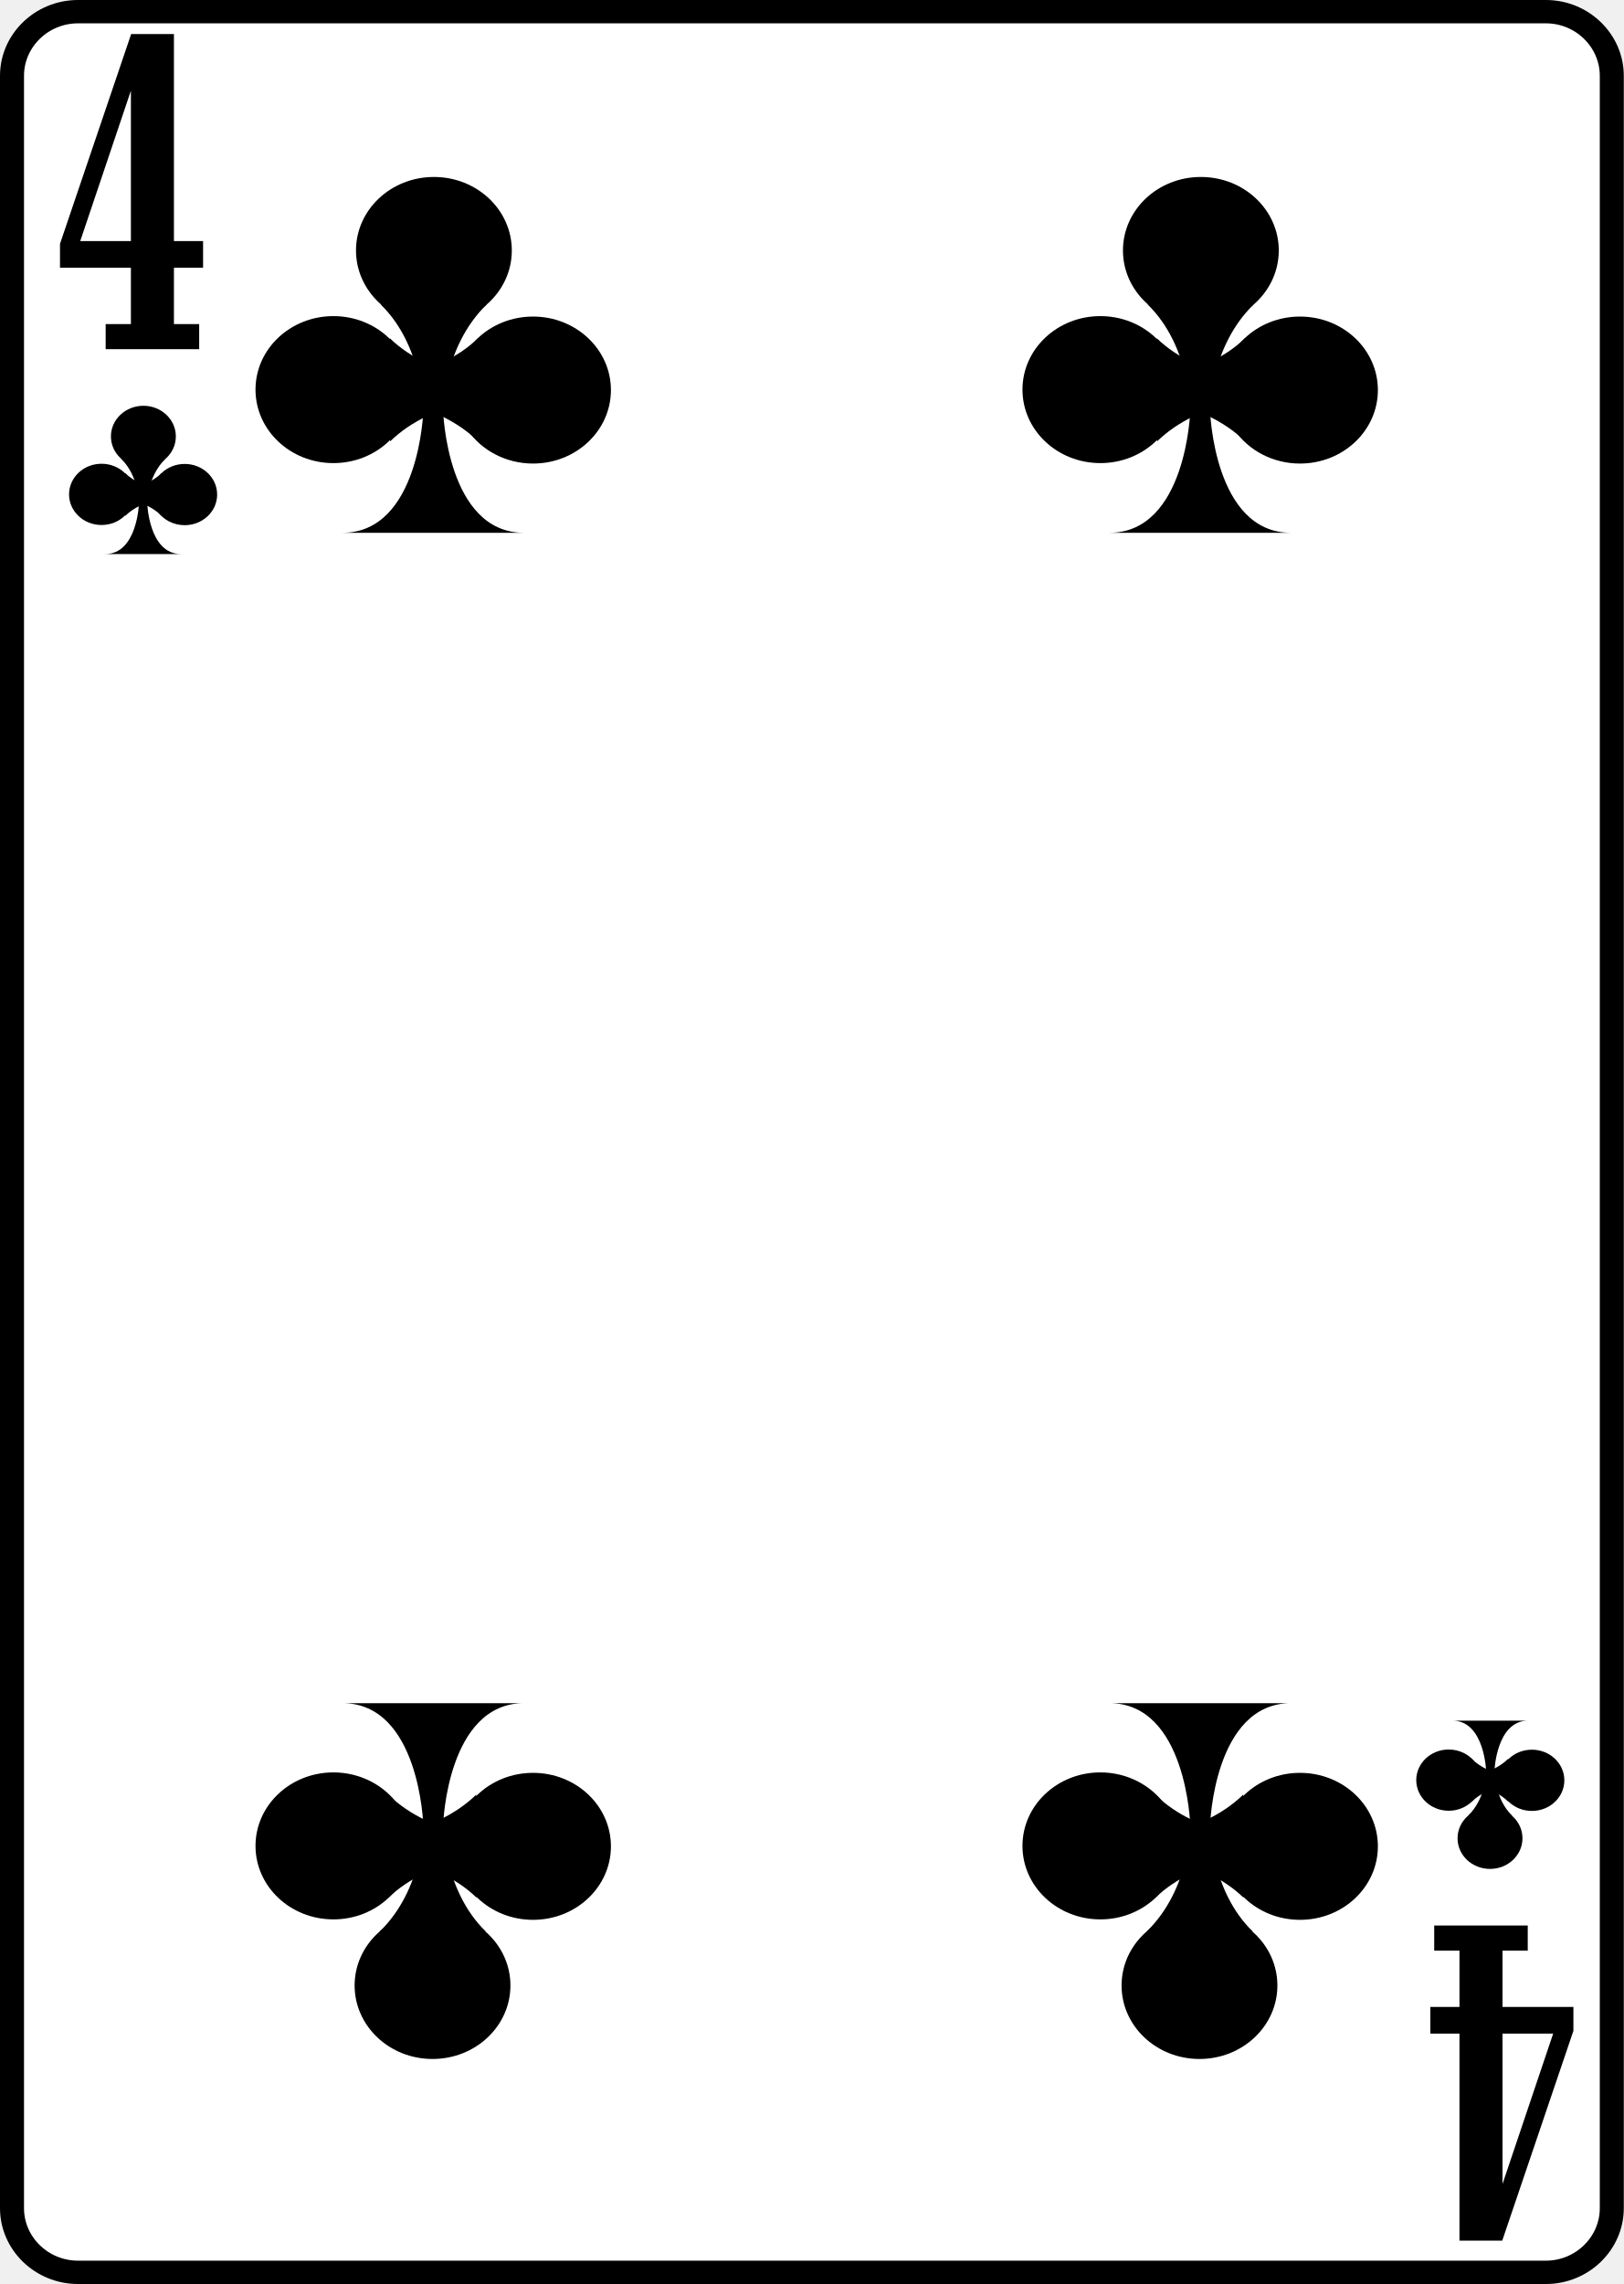
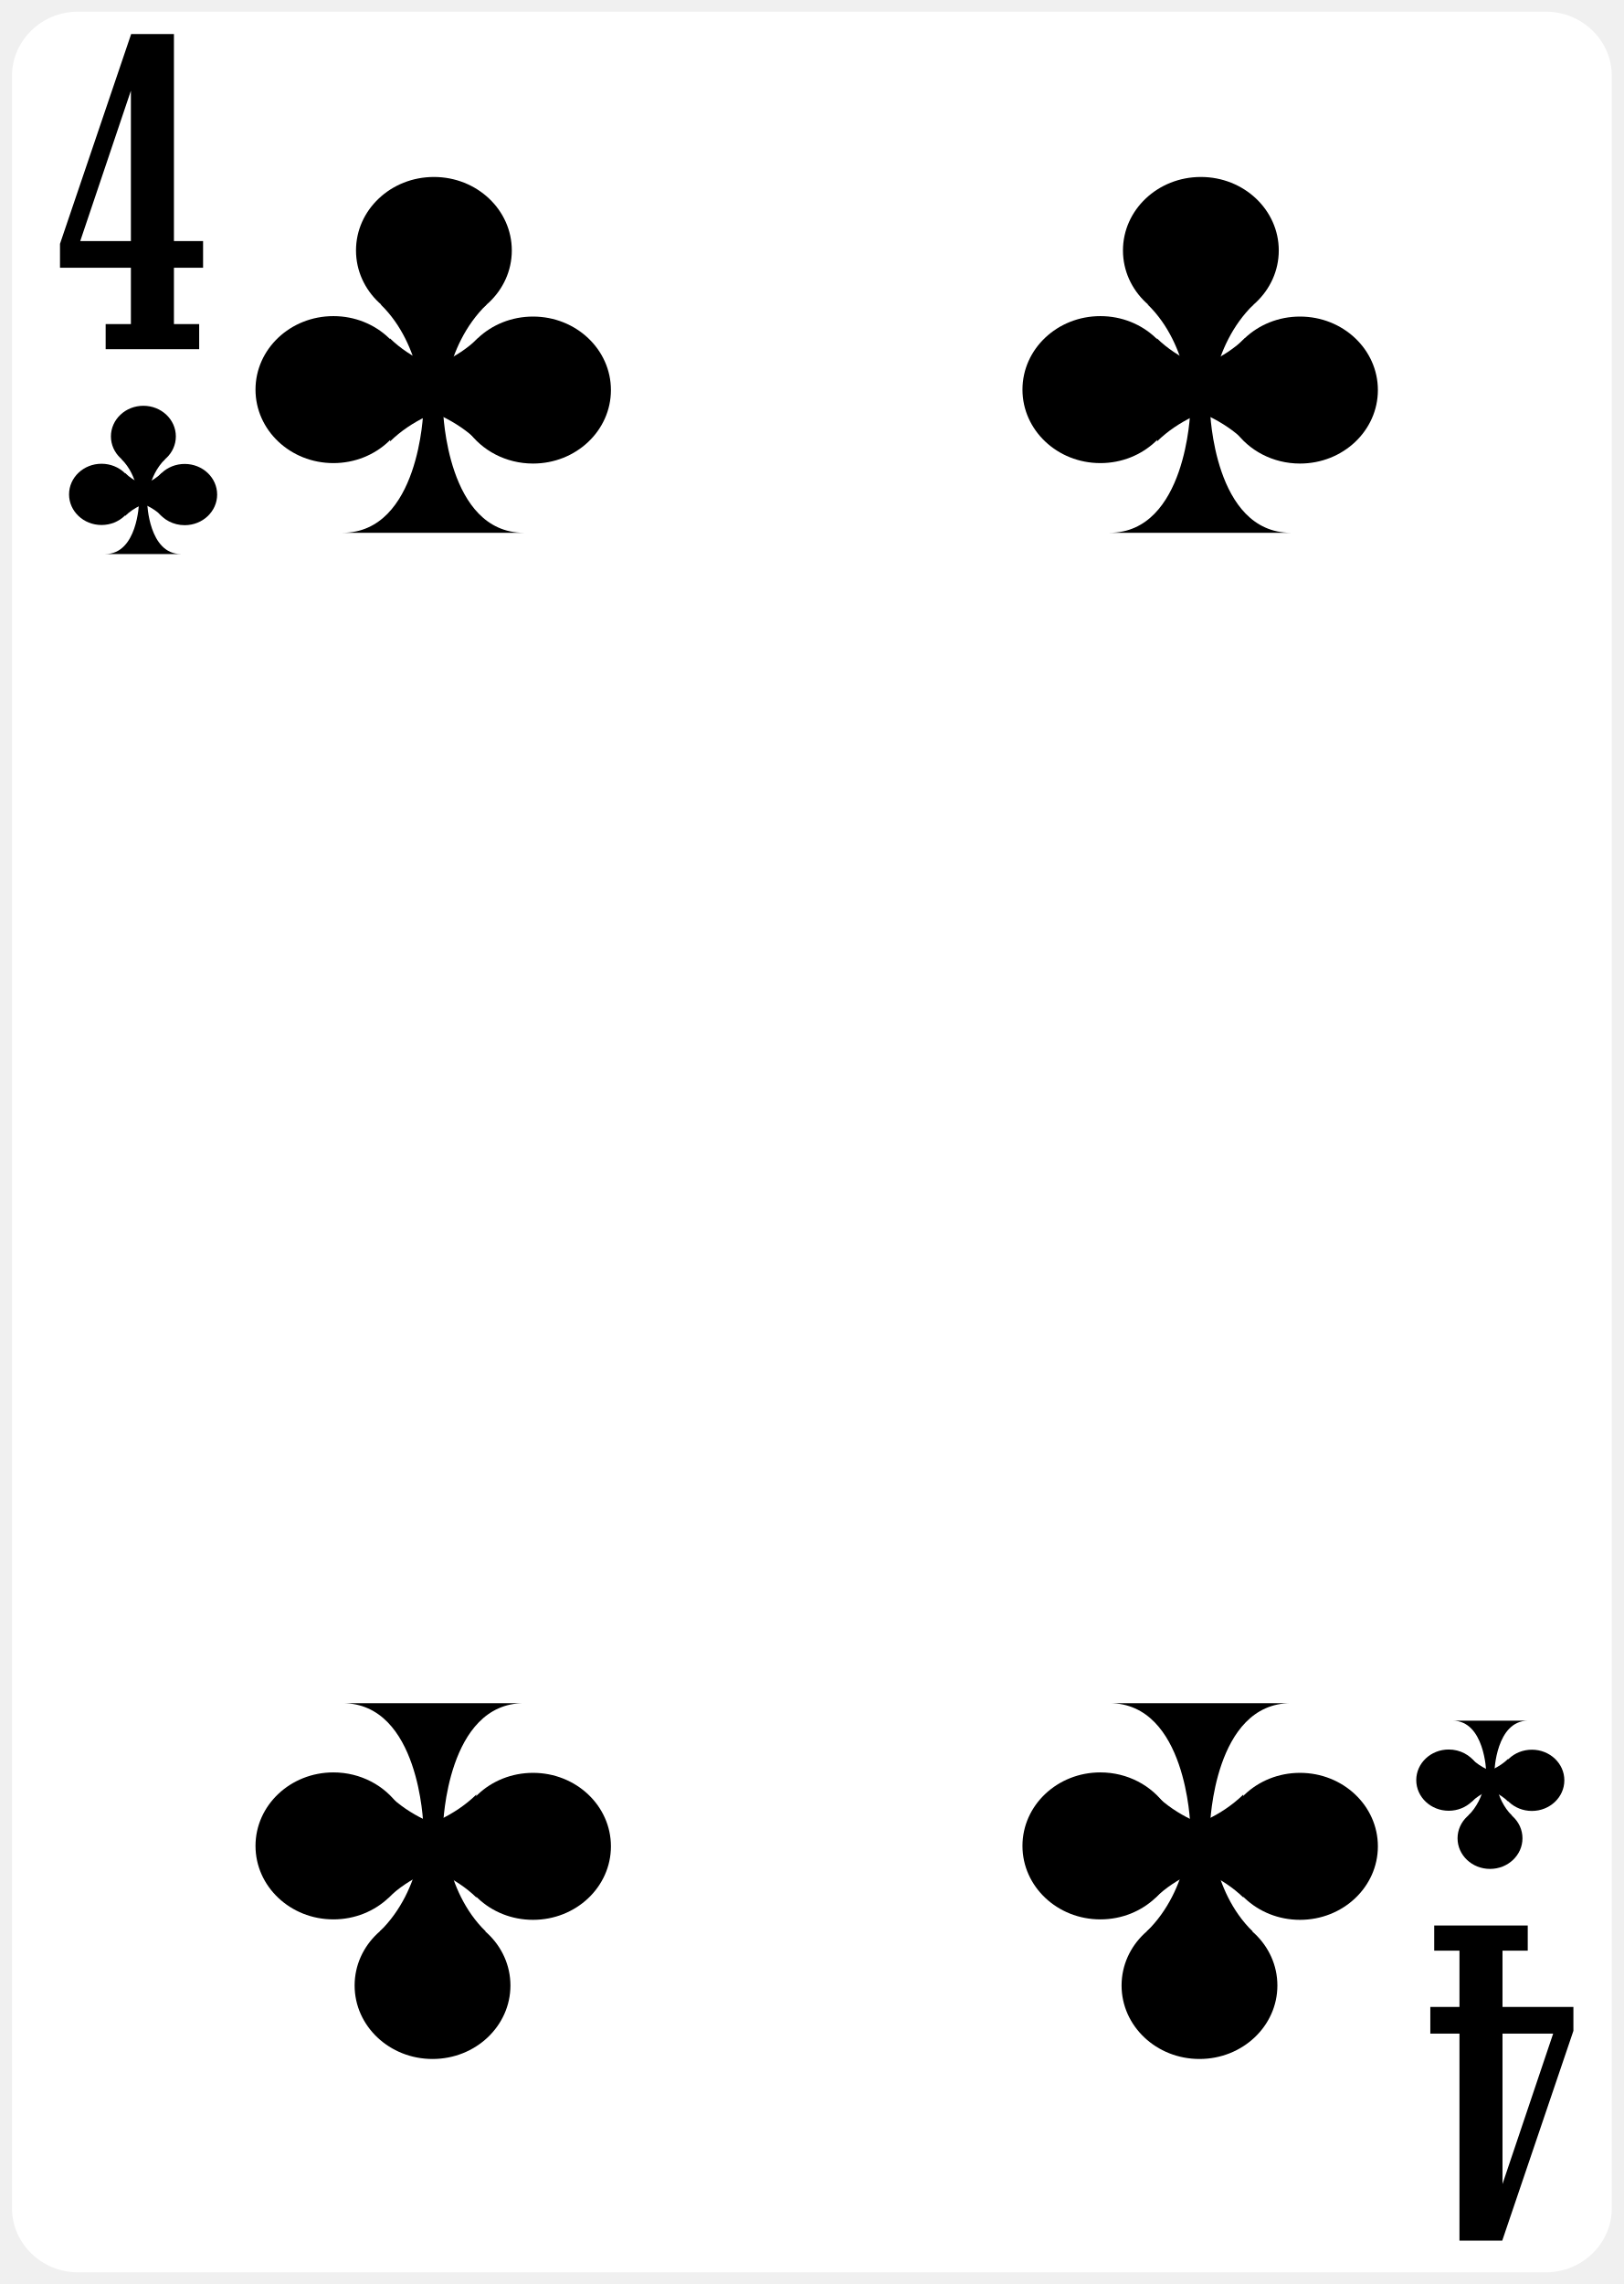
<svg xmlns="http://www.w3.org/2000/svg" xmlns:xlink="http://www.w3.org/1999/xlink" width="512" height="720" viewBox="0 0 169.075 244.640" preserveAspectRatio="none">
  <defs>
    <g id="base">
-       <path style="fill:#FFFFFF;stroke:#000000;stroke-width:2.5" d="M 0,0C0,3.78 3.09,6.87 6.87,6.87L159.715,6.87C163.485,6.87 166.575,3.78 166.575,0L166.575,-228.4C166.575,-232.18 163.485,-235.27 159.715,-235.27L6.87,-235.27C3.09,-235.27 0,-232.18 0,-228.4L0,0 z" id="path49" />
+       <path style="fill:#FFFFFF;stroke:none;stroke-width:2.5" d="M 0,0C0,3.78 3.09,6.87 6.87,6.87L159.715,6.87C163.485,6.87 166.575,3.78 166.575,0L166.575,-228.4C166.575,-232.18 163.485,-235.27 159.715,-235.27L6.87,-235.27C3.09,-235.27 0,-232.18 0,-228.4L0,0 z" id="path49" />
    </g>
    <g id="club">
      <path d="M3.35,4.66c0-1.81-1.51-3.28-3.38-3.28s-3.38,1.47-3.38,3.28c0,1.81,1.51,3.28,3.38,3.28S3.35,6.47,3.35,4.66z" id="path52" />
      <path d="M7.71-1.55c0-1.81-1.51-3.28-3.38-3.28S0.95-3.36,0.95-1.55c0,1.81,1.51,3.28,3.38,3.28S7.71,0.26,7.71-1.55z" id="path54" />
      <path d="M-0.95-1.57c0-0.66-0.2-1.28-0.55-1.8c-0.6-0.89-1.65-1.48-2.83-1.48c-1.87,0-3.38,1.47-3.38,3.28 c0,1.81,1.51,3.28,3.38,3.28S-0.95,0.24-0.95-1.57z" id="path56" />
      <path d="M3.94-7.94c-1.67,0-2.55,1.36-3.01,2.72C0.47-3.86,0.43-2.5,0.43-2.5h-0.86c0,0-0.16-5.43-3.5-5.44H3.94z" id="path58" />
      <path d="M-2.32,2.25c1.9-1.9,1.9-4.75,1.9-4.75l0.85-0.01c0,0,0,2.91,1.85,4.76" id="path60" />
      <path d="M-1.94-3.85c1.9,1.9,4.75,1.9,4.75,1.9v0.85c0,0-2.91,0-4.76,1.85" id="path62" />
      <path d="M1.87-3.86c-1.9,1.9-4.75,1.9-4.75,1.9v0.85c0,0,2.91,0,4.76,1.85" id="path64" />
    </g>
    <g id="n_4">
      <text transform="scale(0.56453 1.05741)" font-family="DejaVu Serif" font-weight="bold" font-size="43" id="text19">4</text>
    </g>
  </defs>
  <g id="club_4" transform="translate(-501.475,236.52)">
    <use xlink:href="#base" x="502.725" y="0" width="100%" height="100%" />
    <use xlink:href="#n_4" x="506.725" y="-199.117" width="100%" height="100%" />
    <use xlink:href="#n_4" x="666.3" y="-30.28" transform="matrix(-1,0,0,-1,1332.6,-60.56)" width="100%" height="100%" />
    <use xlink:href="#club" x="516.375" y="-185.117" transform="matrix(-1,0,0,-1,1032.75,-370.234)" width="100%" height="100%" />
    <use xlink:href="#club" x="656.65" y="-44.28" width="100%" height="100%" />
    <use xlink:href="#club" x="227.743" y="-82.713" transform="matrix(-2.4,0,0,-2.4,1093.166,-397.02)" width="100%" height="100%" />
    <use xlink:href="#club" x="227.743" y="-14.599" transform="scale(2.4,2.4)" width="100%" height="100%" />
    <use xlink:href="#club" x="261.017" y="-82.713" transform="matrix(-2.4,0,0,-2.4,1252.882,-397.02)" width="100%" height="100%" />
    <use xlink:href="#club" x="261.017" y="-14.599" transform="scale(2.4,2.4)" width="100%" height="100%" />
  </g>
</svg>
